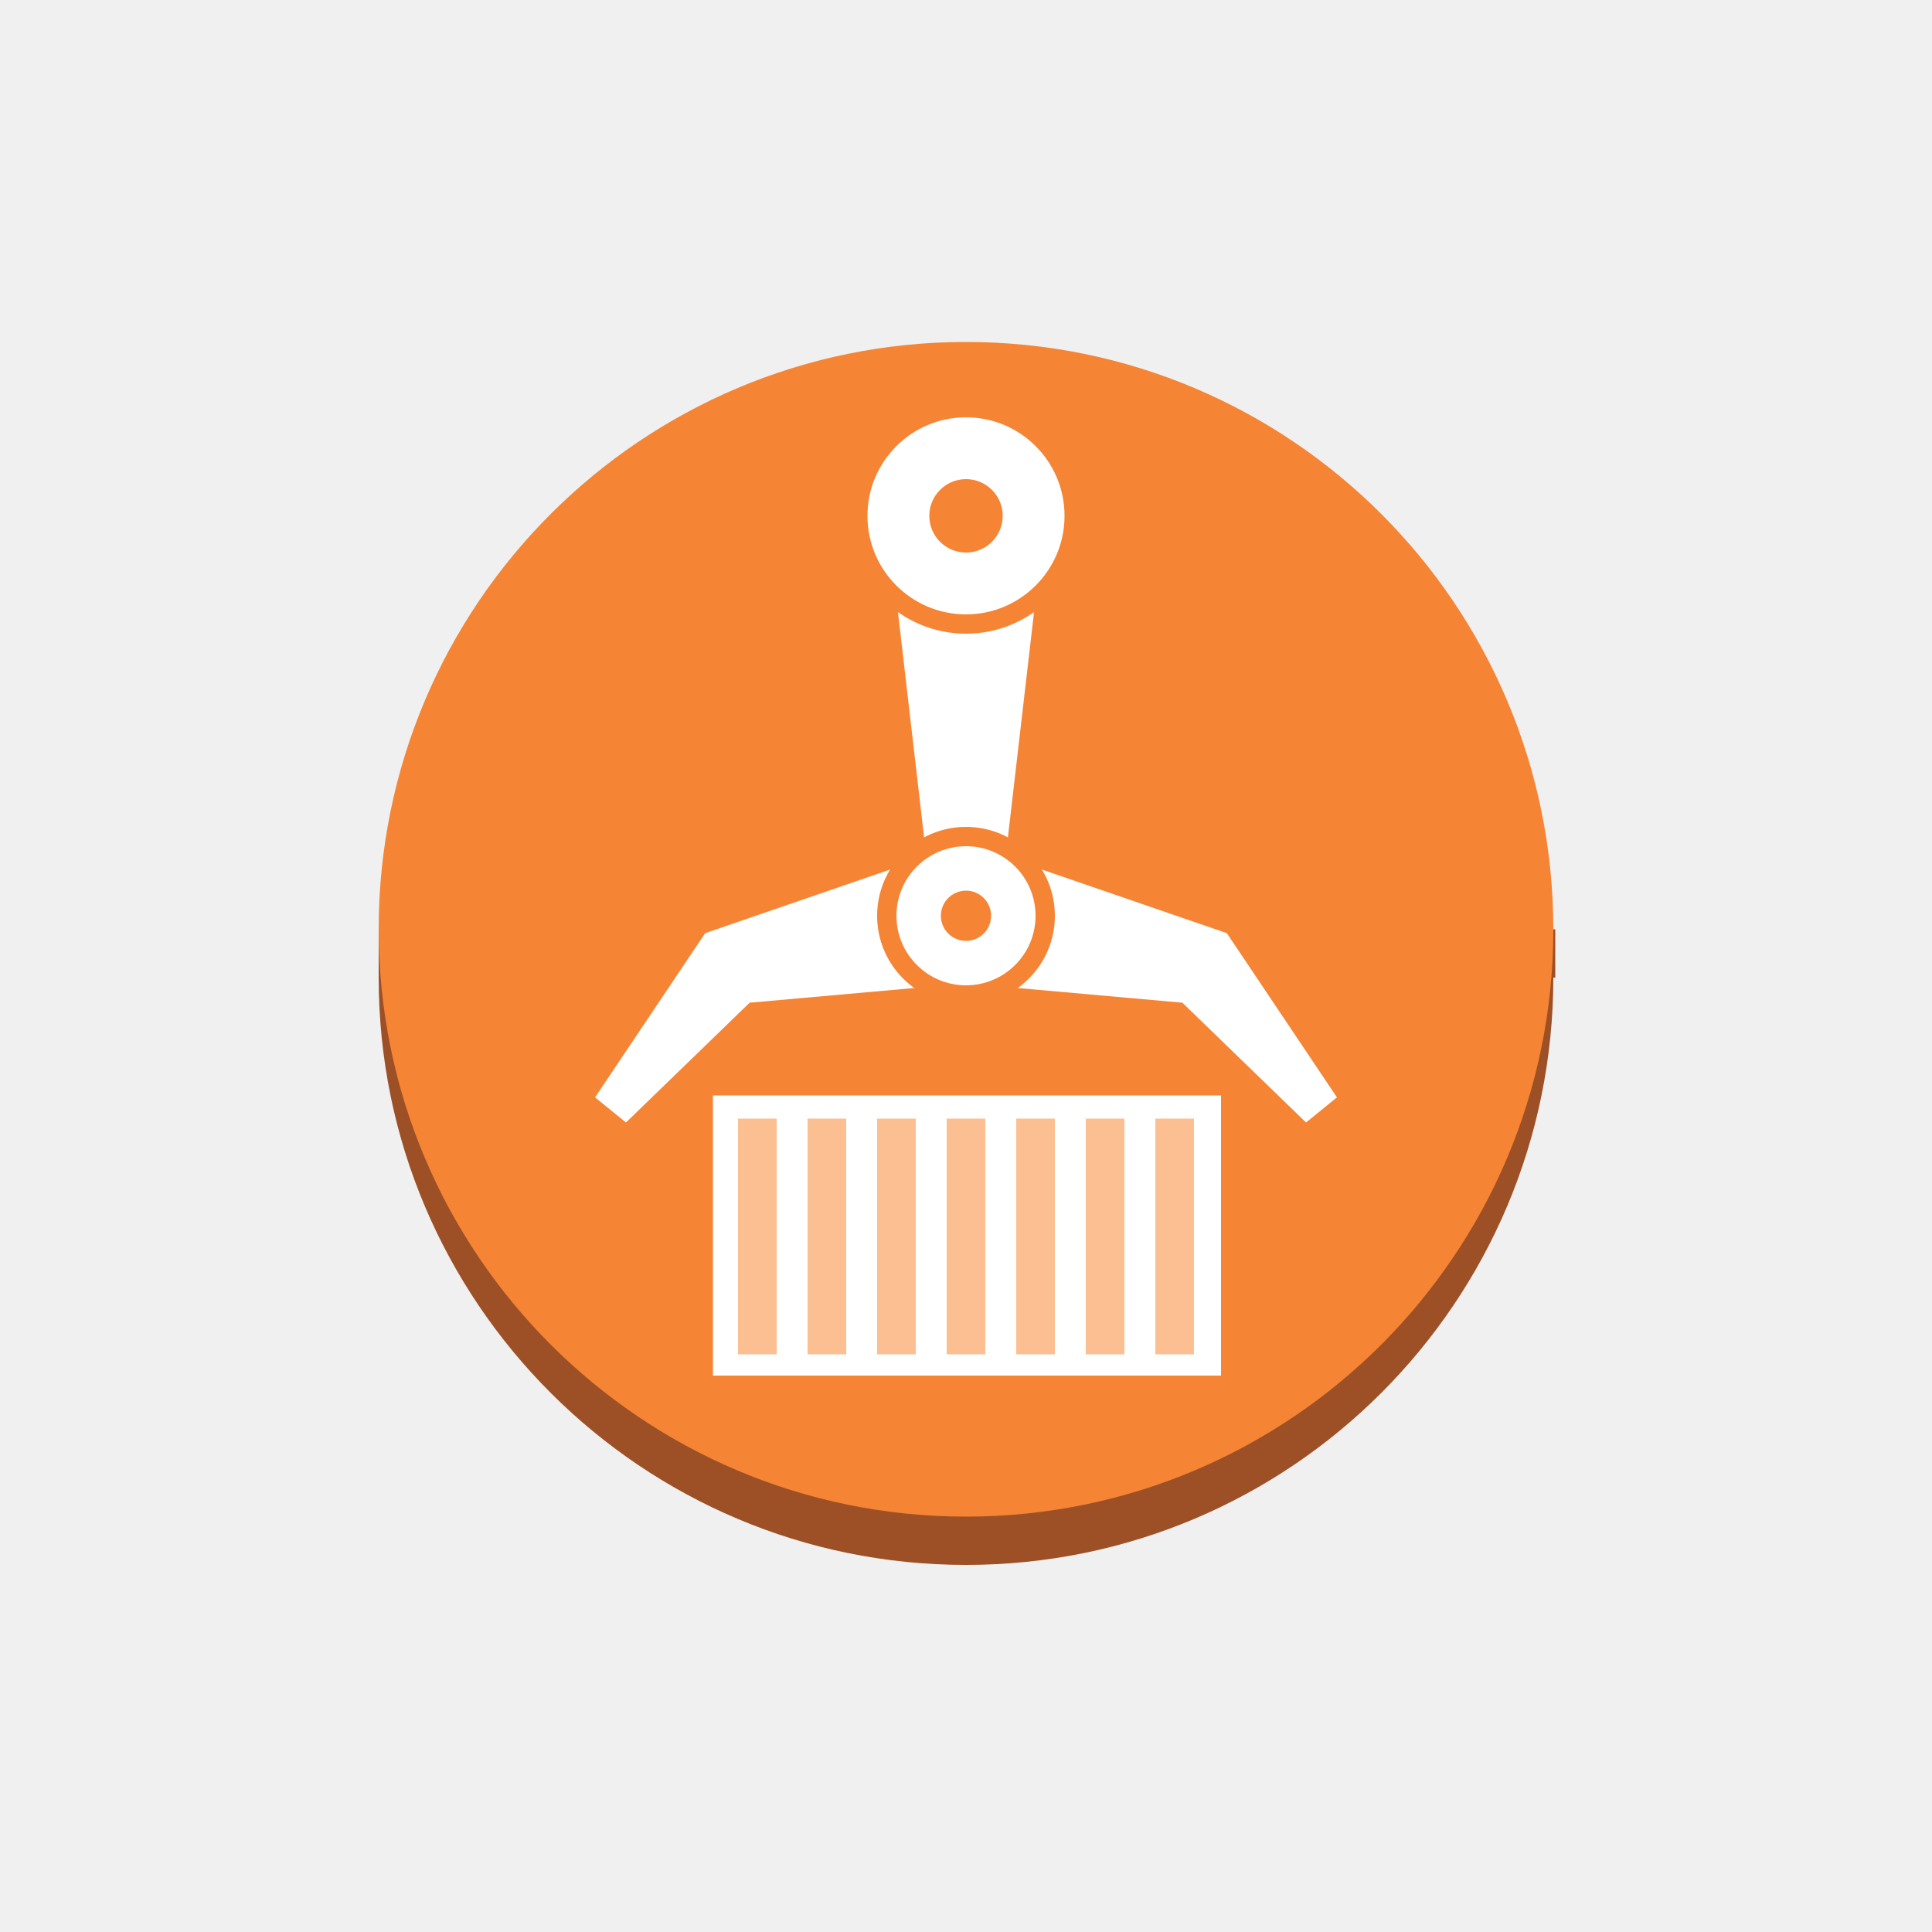
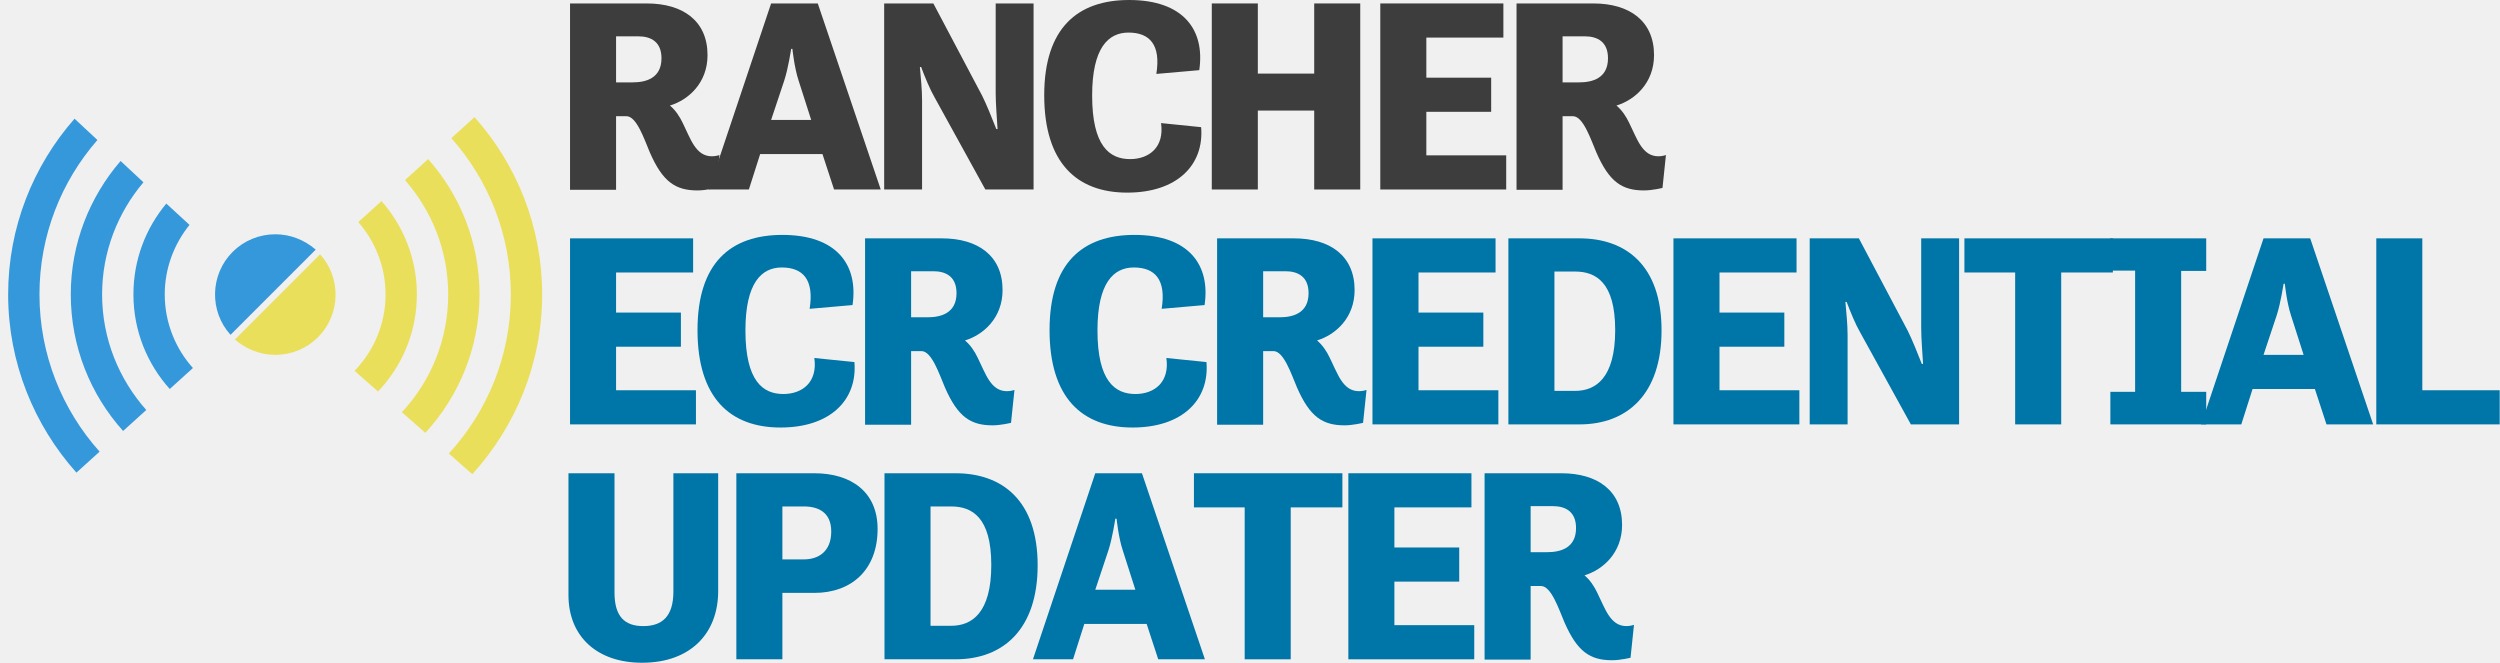
- <svg xmlns="http://www.w3.org/2000/svg" version="1.1" id="Layer_1" x="0px" y="0px" viewBox="0 0 100 100" style="enable-background:new 0 0 100 100;" xml:space="preserve">
+ <svg xmlns="http://www.w3.org/2000/svg" version="1.1" id="Layer_1" x="0px" y="0px" viewBox="0 0 798.2 211.5" style="enable-background:new 0 0 798.2 211.5;" xml:space="preserve">
  <style type="text/css">
- 	.st0{fill:#9D5025;}
- 	.st1{fill:#F58435;}
- 	.st2{fill:#FFFFFF;}
- 	.st3{fill:#FFFFFF;stroke:#F58435;stroke-miterlimit:10;}
- 	.st4{fill:#FBBF92;}
- 	.st5{fill:none;stroke:#FBBF92;stroke-width:2;stroke-miterlimit:10;}
- 	.st6{fill:none;}
+ 	.st0{fill:#3D3D3D;}
+ 	.st1{fill:#0075A8;}
+ 	.st2{fill:#3498DB;}
+ 	.st3{fill:#EADF5A;}
</style>
-   <circle class="st0" cx="50" cy="50.6" r="30.4" />
-   <rect x="19.6" y="48.1" class="st0" width="60.9" height="2.5" />
-   <circle class="st1" cx="50" cy="48.1" r="30.4" />
  <g>
-     <polygon class="st2" points="52,44.8 48,44.8 45.9,26.7 54.1,26.7  " />
+     <path class="st0" d="M182,1.1h24.5c11.6,0,19.4,5.6,19.4,16.5c0,8.9-6.1,14.3-12,16.1c1.8,1.5,3.1,3.5,4.1,5.6   c2.5,5,4.1,10.6,9.3,10.6c1.3,0,2.4-0.4,2.4-0.4l-1.1,10.5c0,0-3.2,0.8-5.9,0.8c-7,0-11.1-2.7-15.2-12.1   c-1.8-4.2-4.2-11.6-7.5-11.6h-3.3v23.5H182V1.1z M196.7,11.7v14.6h5.3c4.2,0,9.2-1.3,9.2-7.7c0-5.2-3.3-7-7.4-7H196.7z" />
+     <path class="st0" d="M246.2,1.1h14.9l20.1,59.4h-14.9l-3.7-11.3h-19.9l-3.6,11.3h-12.8L246.2,1.1z M246.2,38.3H259l-4-12.5   c-1.4-4.2-2-10.2-2-10.2h-0.4c0,0-0.9,6.1-2.2,10.1L246.2,38.3z" />
+     <path class="st0" d="M282.2,1.1H298l15.6,29.5c1.3,2.6,3.1,7,4.5,10.6h0.4c-0.2-3.3-0.6-8.1-0.6-11.5V1.1h12.1v59.4h-15.4   l-16.2-29.4c-1.5-2.6-3.1-6.5-4.3-9.7h-0.4c0.3,3.3,0.7,7.3,0.7,10.6v28.5h-12.1V1.1z" />
+     <path class="st0" d="M333.4,30.4C333.4,8.9,344.1,0,360.5,0c17.3,0,24.3,9.5,22.4,22.4l-13.7,1.2c1.5-9.4-2.2-13.2-8.9-13.2   c-6.4,0-11.6,4.8-11.6,20.1c0,16.2,5.6,20.3,12.1,20.3c6.1,0,11-3.8,9.9-11.5l12.8,1.3c1,12.1-7.7,20.9-23.6,20.9   C343.8,61.5,333.4,52,333.4,30.4z" />
+     <path class="st0" d="M386.9,1.1h14.7v22.4h18V1.1h14.7v59.4h-14.7V35.3h-18v25.2h-14.7V1.1z" />
+     <path class="st0" d="M440.7,1.1H480V12h-24.6v12.8h20.7v10.9h-20.7v13.9h25.5v10.9h-40.2V1.1z" />
+     <path class="st0" d="M484.2,1.1h24.5c11.6,0,19.4,5.6,19.4,16.5c0,8.9-6.1,14.3-12,16.1c1.8,1.5,3.1,3.5,4.1,5.6   c2.5,5,4.1,10.6,9.3,10.6c1.3,0,2.4-0.4,2.4-0.4l-1.1,10.5c0,0-3.2,0.8-5.9,0.8c-7,0-11.1-2.7-15.2-12.1   c-1.8-4.2-4.2-11.6-7.5-11.6h-3.3v23.5h-14.7V1.1z M498.9,11.7v14.6h5.3c4.2,0,9.2-1.3,9.2-7.7c0-5.2-3.3-7-7.4-7H498.9z" />
+     <path class="st1" d="M182,76.1h39.3V87h-24.6v12.8h20.7v10.9h-20.7v13.9h25.5v10.9H182V76.1z" />
+     <path class="st1" d="M222.7,105.4c0-21.5,10.6-30.4,27.1-30.4c17.3,0,24.3,9.5,22.4,22.4l-13.7,1.2c1.5-9.4-2.2-13.2-8.9-13.2   c-6.4,0-11.6,4.8-11.6,20.1c0,16.2,5.6,20.3,12.1,20.3c6.1,0,11-3.8,9.9-11.5l12.8,1.3c1,12.1-7.7,20.9-23.6,20.9   C233.1,136.5,222.7,127,222.7,105.4z" />
+     <path class="st1" d="M276.2,76.1h24.5c11.6,0,19.4,5.6,19.4,16.5c0,8.9-6.1,14.3-12,16.1c1.8,1.5,3.1,3.5,4.1,5.6   c2.5,5,4.1,10.6,9.3,10.6c1.3,0,2.4-0.4,2.4-0.4l-1.1,10.5c0,0-3.2,0.8-5.9,0.8c-7,0-11.1-2.7-15.2-12.1   c-1.8-4.2-4.2-11.6-7.5-11.6h-3.3v23.5h-14.7V76.1z M290.9,86.7v14.6h5.3c4.2,0,9.2-1.3,9.2-7.7c0-5.2-3.3-7-7.4-7H290.9z" />
+     <path class="st1" d="M335.1,105.4c0-21.5,10.6-30.4,27.1-30.4c17.3,0,24.3,9.5,22.4,22.4l-13.7,1.2c1.5-9.4-2.2-13.2-8.9-13.2   c-6.4,0-11.6,4.8-11.6,20.1c0,16.2,5.6,20.3,12.1,20.3c6.1,0,11-3.8,9.9-11.5l12.8,1.3c1,12.1-7.7,20.9-23.6,20.9   C345.5,136.5,335.1,127,335.1,105.4z" />
+     <path class="st1" d="M388.6,76.1h24.5c11.6,0,19.4,5.6,19.4,16.5c0,8.9-6.1,14.3-12,16.1c1.8,1.5,3.1,3.5,4.1,5.6   c2.5,5,4.1,10.6,9.3,10.6c1.3,0,2.4-0.4,2.4-0.4l-1.1,10.5c0,0-3.2,0.8-5.9,0.8c-7,0-11.1-2.7-15.2-12.1   c-1.8-4.2-4.2-11.6-7.5-11.6h-3.3v23.5h-14.7V76.1z M403.3,86.7v14.6h5.3c4.2,0,9.2-1.3,9.2-7.7c0-5.2-3.3-7-7.4-7H403.3z" />
+     <path class="st1" d="M438.2,76.1h39.3V87h-24.6v12.8h20.7v10.9h-20.7v13.9h25.5v10.9h-40.2V76.1z" />
+     <path class="st1" d="M481.6,76.1h22.7c14.8,0,26.2,8.6,26.2,29.4c0,20.3-10.9,30-26.2,30h-22.7V76.1z M502.9,124.8   c6.5,0,12.8-4,12.8-19.4c0-15.3-6.2-18.7-12.8-18.7h-6.6v38.1H502.9z" />
+     <path class="st1" d="M534.3,76.1h39.3V87H549v12.8h20.7v10.9H549v13.9h25.5v10.9h-40.2V76.1z" />
+     <path class="st1" d="M577.7,76.1h15.8l15.6,29.5c1.3,2.6,3.1,7,4.5,10.6h0.4c-0.2-3.3-0.6-8.1-0.6-11.5V76.1h12.1v59.4h-15.4   l-16.2-29.4c-1.5-2.6-3.1-6.5-4.3-9.7h-0.4c0.3,3.3,0.7,7.3,0.7,10.6v28.5h-12.1V76.1z" />
+     <path class="st1" d="M627.2,76.1h47.4V87h-16.5v48.5h-14.7V87h-16.2V76.1z" />
+     <path class="st1" d="M673.8,76.1h30.6v10.4h-8v38.6h8v10.4h-30.6v-10.4h7.9V86.4h-7.9V76.1z" />
+     <path class="st1" d="M722.7,76.1h14.9l20.1,59.4h-14.9l-3.7-11.3h-19.9l-3.6,11.3h-12.8L722.7,76.1z M722.7,113.3h12.8l-4-12.5   c-1.4-4.2-2-10.2-2-10.2h-0.4c0,0-0.9,6.1-2.2,10.1L722.7,113.3z" />
+     <path class="st1" d="M758.7,76.1h14.7v48.5h24.7v10.9h-39.4V76.1z" />
+     <path class="st1" d="M181.5,151.1h14.7v38.1c0,7.6,3.2,10.7,9.2,10.7c6,0,9.6-3.1,9.6-11v-37.8h14.3v37.6   c0,13.6-8.9,22.9-24.3,22.9c-14.4,0-23.5-8.4-23.5-21.6V151.1z" />
+     <path class="st1" d="M235.1,151.1H260c11.7,0,20.2,5.9,20.2,17.8c0,12.9-8.2,20.4-20.2,20.4h-10.2v21.2h-14.7V151.1z M249.8,161.7   v16.9h6.9c4.6,0,8.7-2.5,8.7-8.9c0-6.1-4.1-8-8.7-8H249.8z" />
+     <path class="st1" d="M282.4,151.1h22.7c14.8,0,26.2,8.6,26.2,29.4c0,20.3-10.9,30-26.2,30h-22.7V151.1z M303.7,199.8   c6.5,0,12.8-4,12.8-19.4c0-15.3-6.2-18.7-12.8-18.7h-6.6v38.1H303.7z" />
+     <path class="st1" d="M349.7,151.1h14.9l20.1,59.4h-14.9l-3.7-11.3h-19.9l-3.6,11.3h-12.8L349.7,151.1z M349.7,188.3h12.8l-4-12.5   c-1.4-4.2-2-10.2-2-10.2h-0.4c0,0-0.9,6.1-2.2,10.1L349.7,188.3z" />
+     <path class="st1" d="M381.2,151.1h47.4V162h-16.5v48.5h-14.7V162h-16.2V151.1z" />
+     <path class="st1" d="M430.5,151.1h39.3V162h-24.6v12.8h20.7v10.9h-20.7v13.9h25.5v10.9h-40.2V151.1z" />
+     <path class="st1" d="M474,151.1h24.5c11.6,0,19.4,5.6,19.4,16.5c0,8.9-6.1,14.3-12,16.1c1.8,1.5,3.1,3.5,4.1,5.6   c2.5,5,4.1,10.6,9.3,10.6c1.3,0,2.4-0.4,2.4-0.4l-1.1,10.5c0,0-3.2,0.8-5.9,0.8c-7,0-11.1-2.7-15.2-12.1   c-1.8-4.2-4.2-11.6-7.5-11.6h-3.3v23.5H474V151.1z M488.7,161.7v14.6h5.3c4.2,0,9.2-1.3,9.2-7.7c0-5.2-3.3-7-7.4-7H488.7z" />
  </g>
-   <g>
-     <g>
-       <polygon class="st2" points="67.6,58.1 69.2,56.8 63.5,48.3 51,44 50,50.9 61.2,51.9   " />
-     </g>
-   </g>
-   <g>
-     <g>
-       <polygon class="st2" points="32.4,58.1 30.8,56.8 36.5,48.3 49,44 50,50.9 38.8,51.9   " />
-     </g>
-   </g>
-   <circle class="st3" cx="50" cy="26.7" r="5.6" />
-   <circle class="st1" cx="50" cy="26.7" r="1.9" />
-   <circle class="st3" cx="50" cy="47.4" r="4.1" />
-   <circle class="st1" cx="50" cy="47.4" r="1.3" />
-   <rect x="36.9" y="56.7" class="st2" width="26.3" height="14.5" />
-   <line class="st5" x1="39.2" y1="57.9" x2="39.2" y2="70.1" />
-   <line class="st5" x1="42.8" y1="57.9" x2="42.8" y2="70.1" />
-   <line class="st5" x1="46.4" y1="57.9" x2="46.4" y2="70.1" />
-   <line class="st5" x1="50" y1="57.9" x2="50" y2="70.1" />
-   <line class="st5" x1="53.6" y1="57.9" x2="53.6" y2="70.1" />
-   <line class="st5" x1="57.2" y1="57.9" x2="57.2" y2="70.1" />
-   <line class="st5" x1="60.8" y1="57.9" x2="60.8" y2="70.1" />
+   <path class="st2" d="M73.6,106.9c-6.8-7.5-6.6-19.2,0.7-26.5c3.6-3.6,8.5-5.6,13.6-5.6c4.8,0,9.3,1.8,12.9,4.9L73.6,106.9z" />
+   <path class="st2" d="M52.6,94c0-8.4,3-16.1,7.9-22.2l-7.4-6.8c-6.6,7.9-10.5,18-10.5,29c0,11.6,4.4,22.2,11.6,30.2l7.4-6.7  C56.1,111.4,52.6,103.1,52.6,94z" />
+   <path class="st3" d="M123.1,94c0,9.5-3.8,18.1-9.9,24.4l7.5,6.6c7.7-8.1,12.4-19,12.4-31c0-11.4-4.3-21.9-11.3-29.8l-7.4,6.7  C119.8,77.1,123.1,85.2,123.1,94z" />
+   <path class="st3" d="M143.1,94c0,14.5-5.6,27.8-14.8,37.6l7.5,6.6c10.7-11.6,17.3-27.2,17.3-44.2c0-16.6-6.2-31.7-16.4-43.2  l-7.4,6.7C137.9,67.3,143.1,80.1,143.1,94z" />
+   <path class="st2" d="M32.6,94c0-13.6,5-26.1,13.2-35.8l-7.3-6.8C28.6,62.9,22.6,77.8,22.6,94c0,16.7,6.3,32,16.7,43.6l7.4-6.7  C38,121.1,32.6,108.2,32.6,94z" />
+   <path class="st2" d="M12.6,94c0-18.9,7-36.1,18.5-49.3l-7.3-6.8C10.6,52.9,2.6,72.6,2.6,94c0,21.8,8.3,41.8,21.8,56.9l7.4-6.7  C19.9,130.9,12.6,113.3,12.6,94z" />
+   <path class="st3" d="M163.1,94c0,19.6-7.5,37.4-19.8,50.8l7.5,6.6c13.8-15.2,22.3-35.3,22.3-57.4c0-21.7-8.2-41.6-21.6-56.6  l-7.4,6.7C155.9,57.4,163.1,74.9,163.1,94z" />
+   <path class="st3" d="M87.9,113.3c-4.8,0-9.3-1.8-12.9-4.9l27.2-27.2c6.8,7.5,6.6,19.2-0.7,26.5C97.9,111.3,93,113.3,87.9,113.3z" />
</svg>
